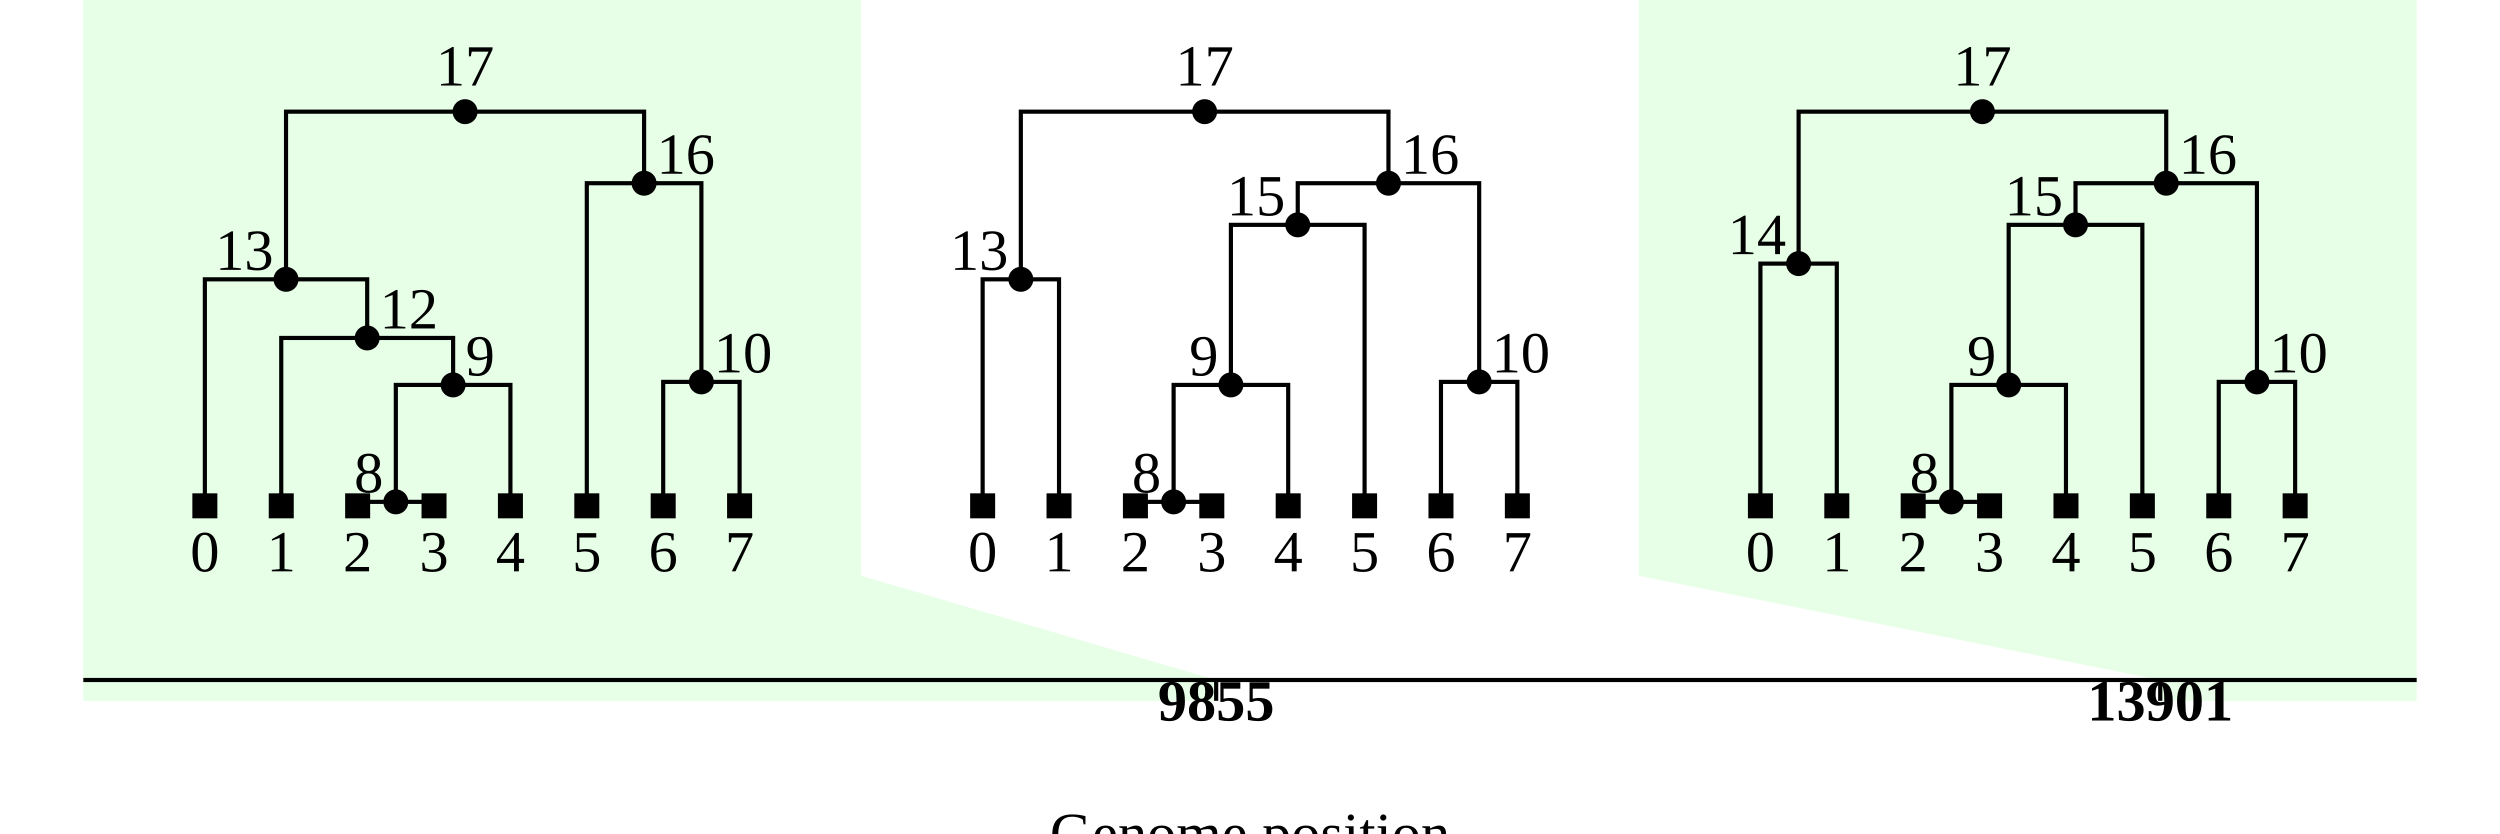
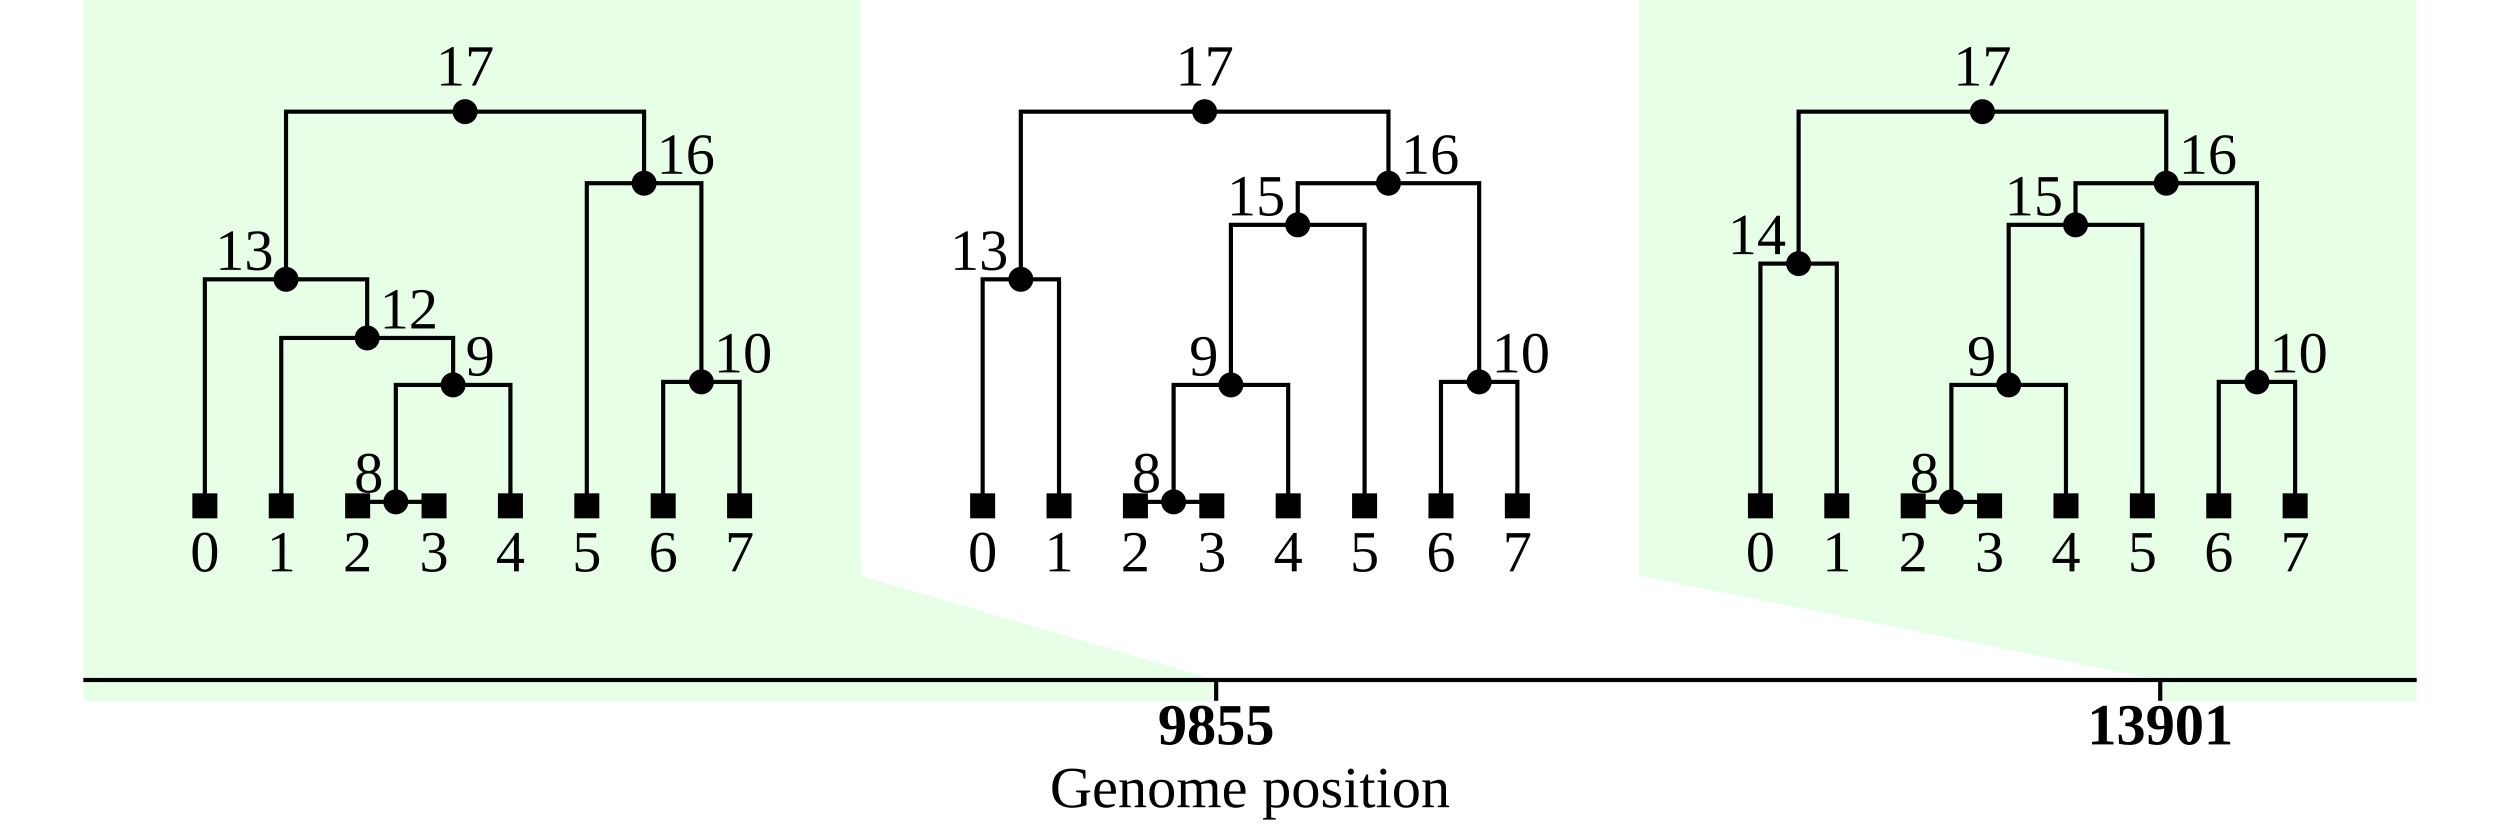
<svg xmlns="http://www.w3.org/2000/svg" baseProfile="full" height="200" id="myUID" version="1.1" width="600">
  <defs>
-     <style type="text/css">.background path {fill: #808080; fill-opacity:0}.background path:nth-child(odd) {fill-opacity:.1}.axes {font-size: 14px}.x-axis .tick .lab {font-weight: bold}.axes, .tree {font-size: 14px; text-anchor:middle}.y-axis line.grid {stroke: #FAFAFA}.y-axis &gt; .lab text {transform: translateX(0.8em) rotate(-90deg)}.x-axis .tick g {transform: translateY(0.9em)}.x-axis &gt; .lab text {transform: translateY(-0.8em)}.axes line, .edge {stroke:black; fill:none}.node &gt; .sym {fill: black; stroke: none}.site &gt; .sym {stroke: black}.mut text {fill: red; font-style: italic}.mut.extra text {fill: hotpink}.mut line {fill: none; stroke: none}.mut .sym {fill: none; stroke: red}.mut.extra .sym {stroke: hotpink}.node .mut .sym {stroke-width: 1.5px}.tree text, .tree-sequence text {dominant-baseline: central}.plotbox .lab.lft {text-anchor: end}.plotbox .lab.rgt {text-anchor: start}#myUID .background * {fill: #00FF00}</style>
+     <style type="text/css">.background path {fill: #808080; fill-opacity: 0}.background path:nth-child(odd) {fill-opacity: .1}.axes {font-size: 14px}.x-axis .tick .lab {font-weight: bold; dominant-baseline: hanging}.axes, .tree {font-size: 14px; text-anchor: middle}.axes line, .edge {stroke: black; fill: none}.y-axis .grid {stroke: #FAFAFA}.node &gt; .sym {fill: black; stroke: none}.site &gt; .sym {stroke: black}.mut text {fill: red; font-style: italic}.mut.extra text {fill: hotpink}.mut line {fill: none; stroke: none}.mut .sym {fill: none; stroke: red}.mut.extra .sym {stroke: hotpink}.node .mut .sym {stroke-width: 1.5px}.tree text, .tree-sequence text {dominant-baseline: central}.plotbox .lab.lft {text-anchor: end}.plotbox .lab.rgt {text-anchor: start}#myUID .background * {fill: #00FF00}</style>
  </defs>
  <g class="tree-sequence">
    <g class="background">
      <path d="M20,0 l186.667,0 l0,138.2 l85.213,25 l0,5 l-271.88,0 l0,-5 l0,-25 l0,-138.2z" />
      <path d="M206.667,0 l186.667,0 l0,138.2 l125.123,25 l0,5 l-226.576,0 l0,-5 l-85.213,-25 l0,-138.2z" />
      <path d="M393.333,0 l186.667,0 l0,138.2 l0,25 l0,5 l-61.544,0 l0,-5 l-125.123,-25 l0,-138.2z" />
    </g>
    <g class="axes">
      <g class="x-axis">
-         <g class="lab" transform="translate(300,200)">
-           <text text-anchor="middle">Genome position</text>
+         <g transform="translate(300,200)">
+           <text class="lab" text-anchor="middle" transform="translate(0 -11)">Genome position</text>
        </g>
        <line x1="20" x2="580" y1="163.2" y2="163.2" />
-         <g class="tick" transform="translate(291.88 163.2)">
-           <line x1="0" x2="0" y1="0" y2="5" />
-           <g class="lab" transform="translate(0,5)">
-             <text>9855</text>
-           </g>
-         </g>
-         <g class="tick" transform="translate(518.456 163.2)">
-           <line x1="0" x2="0" y1="0" y2="5" />
-           <g class="lab" transform="translate(0,5)">
-             <text>13901</text>
+         <g class="ticks">
+           <g class="tick" transform="translate(291.88 163.2)">
+             <line x1="0" x2="0" y1="0" y2="5" />
+             <g transform="translate(0,6)">
+               <text class="lab">9855</text>
+             </g>
+           </g>
+           <g class="tick" transform="translate(518.456 163.2)">
+             <line x1="0" x2="0" y1="0" y2="5" />
+             <g transform="translate(0,6)">
+               <text class="lab">13901</text>
+             </g>
          </g>
        </g>
      </g>
    </g>
    <g class="plotbox trees">
-       <g class="tree t1" transform="translate(20 0)">
+       <g class="tree t0" transform="translate(20 0)">
        <g class="plotbox">
-           <g class="node n17 p3 root" transform="translate(91.6146 26.8)">
-             <g class="a17 node n13 p3" transform="translate(-42.9687 40.2375)">
+           <g class="c2 node n17 p3 root" transform="translate(91.6146 26.8)">
+             <g class="a17 c2 node n13 p3" transform="translate(-42.9687 40.2375)">
              <g class="a13 i0 leaf node n0 p0 sample" transform="translate(-19.4792 54.3625)">
                <path class="edge" d="M 0 0 V -54.362 H 19.479" />
                <rect class="sym" height="6" width="6" x="-3" y="-3" />
                <text class="lab" transform="translate(0 11)">0</text>
              </g>
-               <g class="a13 node n12 p3" transform="translate(19.4792 14.0706)">
+               <g class="a13 c2 node n12 p3" transform="translate(19.4792 14.0706)">
                <g class="a12 i0 leaf node n1 p0 sample" transform="translate(-20.625 40.2919)">
                  <path class="edge" d="M 0 0 V -40.292 H 20.625" />
                  <rect class="sym" height="6" width="6" x="-3" y="-3" />
                  <text class="lab" transform="translate(0 11)">1</text>
                </g>
-                 <g class="a12 node n9 p3" transform="translate(20.625 11.2733)">
+                 <g class="a12 c2 node n9 p3" transform="translate(20.625 11.2733)">
                  <g class="a9 i2 leaf node n4 p1 sample" transform="translate(13.75 29.0186)">
                    <path class="edge" d="M 0 0 V -29.019 H -13.75" />
                    <rect class="sym" height="6" width="6" x="-3" y="-3" />
                    <text class="lab" transform="translate(0 11)">4</text>
                  </g>
-                   <g class="a9 node n8 p0" transform="translate(-13.75 28.067)">
+                   <g class="a9 c2 node n8 p0" transform="translate(-13.75 28.067)">
                    <g class="a8 i1 leaf node n2 p0 sample" transform="translate(-9.16667 0.95157)">
                      <path class="edge" d="M 0 0 V -0.952 H 9.167" />
                      <rect class="sym" height="6" width="6" x="-3" y="-3" />
                      <text class="lab" transform="translate(0 11)">2</text>
                    </g>
                    <g class="a8 i1 leaf node n3 p0 sample" transform="translate(9.16667 0.95157)">
                      <path class="edge" d="M 0 0 V -0.952 H -9.167" />
                      <rect class="sym" height="6" width="6" x="-3" y="-3" />
                      <text class="lab" transform="translate(0 11)">3</text>
                    </g>
                    <path class="edge" d="M 0 0 V -28.067 H 13.75" />
                    <circle class="sym" cx="0" cy="0" r="3" />
                    <text class="lab lft" transform="translate(-3 -7.0)">8</text>
                  </g>
                  <path class="edge" d="M 0 0 V -11.273 H -20.625" />
                  <circle class="sym" cx="0" cy="0" r="3" />
                  <text class="lab rgt" transform="translate(3 -7.0)">9</text>
                </g>
                <path class="edge" d="M 0 0 V -14.071 H -19.479" />
                <circle class="sym" cx="0" cy="0" r="3" />
                <text class="lab rgt" transform="translate(3 -7.0)">12</text>
              </g>
              <path class="edge" d="M 0 0 V -40.237 H 42.969" />
              <circle class="sym" cx="0" cy="0" r="3" />
              <text class="lab lft" transform="translate(-3 -7.0)">13</text>
            </g>
-             <g class="a17 node n16 p3" transform="translate(42.9688 17.1723)">
+             <g class="a17 c2 node n16 p3" transform="translate(42.9688 17.1723)">
              <g class="a16 i2 leaf node n5 p1 sample" transform="translate(-13.75 77.4277)">
                <path class="edge" d="M 0 0 V -77.428 H 13.75" />
                <rect class="sym" height="6" width="6" x="-3" y="-3" />
                <text class="lab" transform="translate(0 11)">5</text>
              </g>
-               <g class="a16 node n10 p3" transform="translate(13.75 47.6807)">
+               <g class="a16 c2 node n10 p3" transform="translate(13.75 47.6807)">
                <g class="a10 i3 leaf node n6 p2 sample" transform="translate(-9.16667 29.747)">
                  <path class="edge" d="M 0 0 V -29.747 H 9.167" />
                  <rect class="sym" height="6" width="6" x="-3" y="-3" />
                  <text class="lab" transform="translate(0 11)">6</text>
                </g>
                <g class="a10 i3 leaf node n7 p2 sample" transform="translate(9.16667 29.747)">
                  <path class="edge" d="M 0 0 V -29.747 H -9.167" />
                  <rect class="sym" height="6" width="6" x="-3" y="-3" />
                  <text class="lab" transform="translate(0 11)">7</text>
                </g>
                <path class="edge" d="M 0 0 V -47.681 H -13.75" />
                <circle class="sym" cx="0" cy="0" r="3" />
                <text class="lab rgt" transform="translate(3 -7.0)">10</text>
              </g>
              <path class="edge" d="M 0 0 V -17.172 H -42.969" />
              <circle class="sym" cx="0" cy="0" r="3" />
              <text class="lab rgt" transform="translate(3 -7.0)">16</text>
            </g>
            <circle class="sym" cx="0" cy="0" r="3" />
            <text class="lab" transform="translate(0 -11)">17</text>
          </g>
        </g>
      </g>
-       <g class="tree t2" transform="translate(206.667 0)">
+       <g class="tree t1" transform="translate(206.667 0)">
        <g class="plotbox">
-           <g class="node n17 p3 root" transform="translate(82.4479 26.8)">
-             <g class="a17 node n13 p3" transform="translate(-44.1146 40.2375)">
+           <g class="c2 node n17 p3 root" transform="translate(82.4479 26.8)">
+             <g class="a17 c2 node n13 p3" transform="translate(-44.1146 40.2375)">
              <g class="a13 i0 leaf node n0 p0 sample" transform="translate(-9.16667 54.3625)">
                <path class="edge" d="M 0 0 V -54.362 H 9.167" />
                <rect class="sym" height="6" width="6" x="-3" y="-3" />
                <text class="lab" transform="translate(0 11)">0</text>
              </g>
              <g class="a13 i0 leaf node n1 p0 sample" transform="translate(9.16667 54.3625)">
                <path class="edge" d="M 0 0 V -54.362 H -9.167" />
                <rect class="sym" height="6" width="6" x="-3" y="-3" />
                <text class="lab" transform="translate(0 11)">1</text>
              </g>
              <path class="edge" d="M 0 0 V -40.237 H 44.115" />
              <circle class="sym" cx="0" cy="0" r="3" />
              <text class="lab lft" transform="translate(-3 -7.0)">13</text>
            </g>
-             <g class="a17 node n16 p3" transform="translate(44.1146 17.1723)">
-               <g class="a16 node n10 p3" transform="translate(21.7708 47.6807)">
+             <g class="a17 c2 node n16 p3" transform="translate(44.1146 17.1723)">
+               <g class="a16 c2 node n10 p3" transform="translate(21.7708 47.6807)">
                <g class="a10 i3 leaf node n6 p2 sample" transform="translate(-9.16667 29.747)">
                  <path class="edge" d="M 0 0 V -29.747 H 9.167" />
                  <rect class="sym" height="6" width="6" x="-3" y="-3" />
                  <text class="lab" transform="translate(0 11)">6</text>
                </g>
                <g class="a10 i3 leaf node n7 p2 sample" transform="translate(9.16667 29.747)">
                  <path class="edge" d="M 0 0 V -29.747 H -9.167" />
                  <rect class="sym" height="6" width="6" x="-3" y="-3" />
                  <text class="lab" transform="translate(0 11)">7</text>
                </g>
                <path class="edge" d="M 0 0 V -47.681 H -21.771" />
                <circle class="sym" cx="0" cy="0" r="3" />
                <text class="lab rgt" transform="translate(3 -7.0)">10</text>
              </g>
-               <g class="a16 node n15 p3" transform="translate(-21.7708 9.99148)">
+               <g class="a16 c2 node n15 p3" transform="translate(-21.7708 9.99148)">
                <g class="a15 i2 leaf node n5 p1 sample" transform="translate(16.0417 67.4362)">
                  <path class="edge" d="M 0 0 V -67.436 H -16.042" />
                  <rect class="sym" height="6" width="6" x="-3" y="-3" />
                  <text class="lab" transform="translate(0 11)">5</text>
                </g>
-                 <g class="a15 node n9 p3" transform="translate(-16.0417 38.4177)">
+                 <g class="a15 c2 node n9 p3" transform="translate(-16.0417 38.4177)">
                  <g class="a9 i2 leaf node n4 p1 sample" transform="translate(13.75 29.0186)">
                    <path class="edge" d="M 0 0 V -29.019 H -13.75" />
                    <rect class="sym" height="6" width="6" x="-3" y="-3" />
                    <text class="lab" transform="translate(0 11)">4</text>
                  </g>
-                   <g class="a9 node n8 p0" transform="translate(-13.75 28.067)">
+                   <g class="a9 c2 node n8 p0" transform="translate(-13.75 28.067)">
                    <g class="a8 i1 leaf node n2 p0 sample" transform="translate(-9.16667 0.95157)">
                      <path class="edge" d="M 0 0 V -0.952 H 9.167" />
                      <rect class="sym" height="6" width="6" x="-3" y="-3" />
                      <text class="lab" transform="translate(0 11)">2</text>
                    </g>
                    <g class="a8 i1 leaf node n3 p0 sample" transform="translate(9.16667 0.95157)">
                      <path class="edge" d="M 0 0 V -0.952 H -9.167" />
                      <rect class="sym" height="6" width="6" x="-3" y="-3" />
                      <text class="lab" transform="translate(0 11)">3</text>
                    </g>
                    <path class="edge" d="M 0 0 V -28.067 H 13.75" />
                    <circle class="sym" cx="0" cy="0" r="3" />
                    <text class="lab lft" transform="translate(-3 -7.0)">8</text>
                  </g>
                  <path class="edge" d="M 0 0 V -38.418 H 16.042" />
                  <circle class="sym" cx="0" cy="0" r="3" />
                  <text class="lab lft" transform="translate(-3 -7.0)">9</text>
                </g>
                <path class="edge" d="M 0 0 V -9.991 H 21.771" />
                <circle class="sym" cx="0" cy="0" r="3" />
                <text class="lab lft" transform="translate(-3 -7.0)">15</text>
              </g>
              <path class="edge" d="M 0 0 V -17.172 H -44.115" />
              <circle class="sym" cx="0" cy="0" r="3" />
              <text class="lab rgt" transform="translate(3 -7.0)">16</text>
            </g>
            <circle class="sym" cx="0" cy="0" r="3" />
            <text class="lab" transform="translate(0 -11)">17</text>
          </g>
        </g>
      </g>
-       <g class="tree t3" transform="translate(393.333 0)">
+       <g class="tree t2" transform="translate(393.333 0)">
        <g class="plotbox">
-           <g class="node n17 p3 root" transform="translate(82.4479 26.8)">
-             <g class="a17 node n16 p3" transform="translate(44.1146 17.1723)">
-               <g class="a16 node n10 p3" transform="translate(21.7708 47.6807)">
+           <g class="c2 node n17 p3 root" transform="translate(82.4479 26.8)">
+             <g class="a17 c2 node n16 p3" transform="translate(44.1146 17.1723)">
+               <g class="a16 c2 node n10 p3" transform="translate(21.7708 47.6807)">
                <g class="a10 i3 leaf node n6 p2 sample" transform="translate(-9.16667 29.747)">
                  <path class="edge" d="M 0 0 V -29.747 H 9.167" />
                  <rect class="sym" height="6" width="6" x="-3" y="-3" />
                  <text class="lab" transform="translate(0 11)">6</text>
                </g>
                <g class="a10 i3 leaf node n7 p2 sample" transform="translate(9.16667 29.747)">
                  <path class="edge" d="M 0 0 V -29.747 H -9.167" />
                  <rect class="sym" height="6" width="6" x="-3" y="-3" />
                  <text class="lab" transform="translate(0 11)">7</text>
                </g>
                <path class="edge" d="M 0 0 V -47.681 H -21.771" />
                <circle class="sym" cx="0" cy="0" r="3" />
                <text class="lab rgt" transform="translate(3 -7.0)">10</text>
              </g>
-               <g class="a16 node n15 p3" transform="translate(-21.7708 9.99148)">
+               <g class="a16 c2 node n15 p3" transform="translate(-21.7708 9.99148)">
                <g class="a15 i2 leaf node n5 p1 sample" transform="translate(16.0417 67.4362)">
                  <path class="edge" d="M 0 0 V -67.436 H -16.042" />
                  <rect class="sym" height="6" width="6" x="-3" y="-3" />
                  <text class="lab" transform="translate(0 11)">5</text>
                </g>
-                 <g class="a15 node n9 p3" transform="translate(-16.0417 38.4177)">
+                 <g class="a15 c2 node n9 p3" transform="translate(-16.0417 38.4177)">
                  <g class="a9 i2 leaf node n4 p1 sample" transform="translate(13.75 29.0186)">
                    <path class="edge" d="M 0 0 V -29.019 H -13.75" />
                    <rect class="sym" height="6" width="6" x="-3" y="-3" />
                    <text class="lab" transform="translate(0 11)">4</text>
                  </g>
-                   <g class="a9 node n8 p0" transform="translate(-13.75 28.067)">
+                   <g class="a9 c2 node n8 p0" transform="translate(-13.75 28.067)">
                    <g class="a8 i1 leaf node n2 p0 sample" transform="translate(-9.16667 0.95157)">
                      <path class="edge" d="M 0 0 V -0.952 H 9.167" />
                      <rect class="sym" height="6" width="6" x="-3" y="-3" />
                      <text class="lab" transform="translate(0 11)">2</text>
                    </g>
                    <g class="a8 i1 leaf node n3 p0 sample" transform="translate(9.16667 0.95157)">
                      <path class="edge" d="M 0 0 V -0.952 H -9.167" />
                      <rect class="sym" height="6" width="6" x="-3" y="-3" />
                      <text class="lab" transform="translate(0 11)">3</text>
                    </g>
                    <path class="edge" d="M 0 0 V -28.067 H 13.75" />
                    <circle class="sym" cx="0" cy="0" r="3" />
                    <text class="lab lft" transform="translate(-3 -7.0)">8</text>
                  </g>
                  <path class="edge" d="M 0 0 V -38.418 H 16.042" />
                  <circle class="sym" cx="0" cy="0" r="3" />
                  <text class="lab lft" transform="translate(-3 -7.0)">9</text>
                </g>
                <path class="edge" d="M 0 0 V -9.991 H 21.771" />
                <circle class="sym" cx="0" cy="0" r="3" />
                <text class="lab lft" transform="translate(-3 -7.0)">15</text>
              </g>
              <path class="edge" d="M 0 0 V -17.172 H -44.115" />
              <circle class="sym" cx="0" cy="0" r="3" />
              <text class="lab rgt" transform="translate(3 -7.0)">16</text>
            </g>
-             <g class="a17 node n14 p3" transform="translate(-44.1146 36.4658)">
+             <g class="a17 c2 node n14 p3" transform="translate(-44.1146 36.4658)">
              <g class="a14 i0 leaf node n0 p0 sample" transform="translate(-9.16667 58.1342)">
                <path class="edge" d="M 0 0 V -58.134 H 9.167" />
                <rect class="sym" height="6" width="6" x="-3" y="-3" />
                <text class="lab" transform="translate(0 11)">0</text>
              </g>
              <g class="a14 i0 leaf node n1 p0 sample" transform="translate(9.16667 58.1342)">
                <path class="edge" d="M 0 0 V -58.134 H -9.167" />
                <rect class="sym" height="6" width="6" x="-3" y="-3" />
                <text class="lab" transform="translate(0 11)">1</text>
              </g>
              <path class="edge" d="M 0 0 V -36.466 H 44.115" />
              <circle class="sym" cx="0" cy="0" r="3" />
              <text class="lab lft" transform="translate(-3 -7.0)">14</text>
            </g>
            <circle class="sym" cx="0" cy="0" r="3" />
            <text class="lab" transform="translate(0 -11)">17</text>
          </g>
        </g>
      </g>
    </g>
  </g>
</svg>
